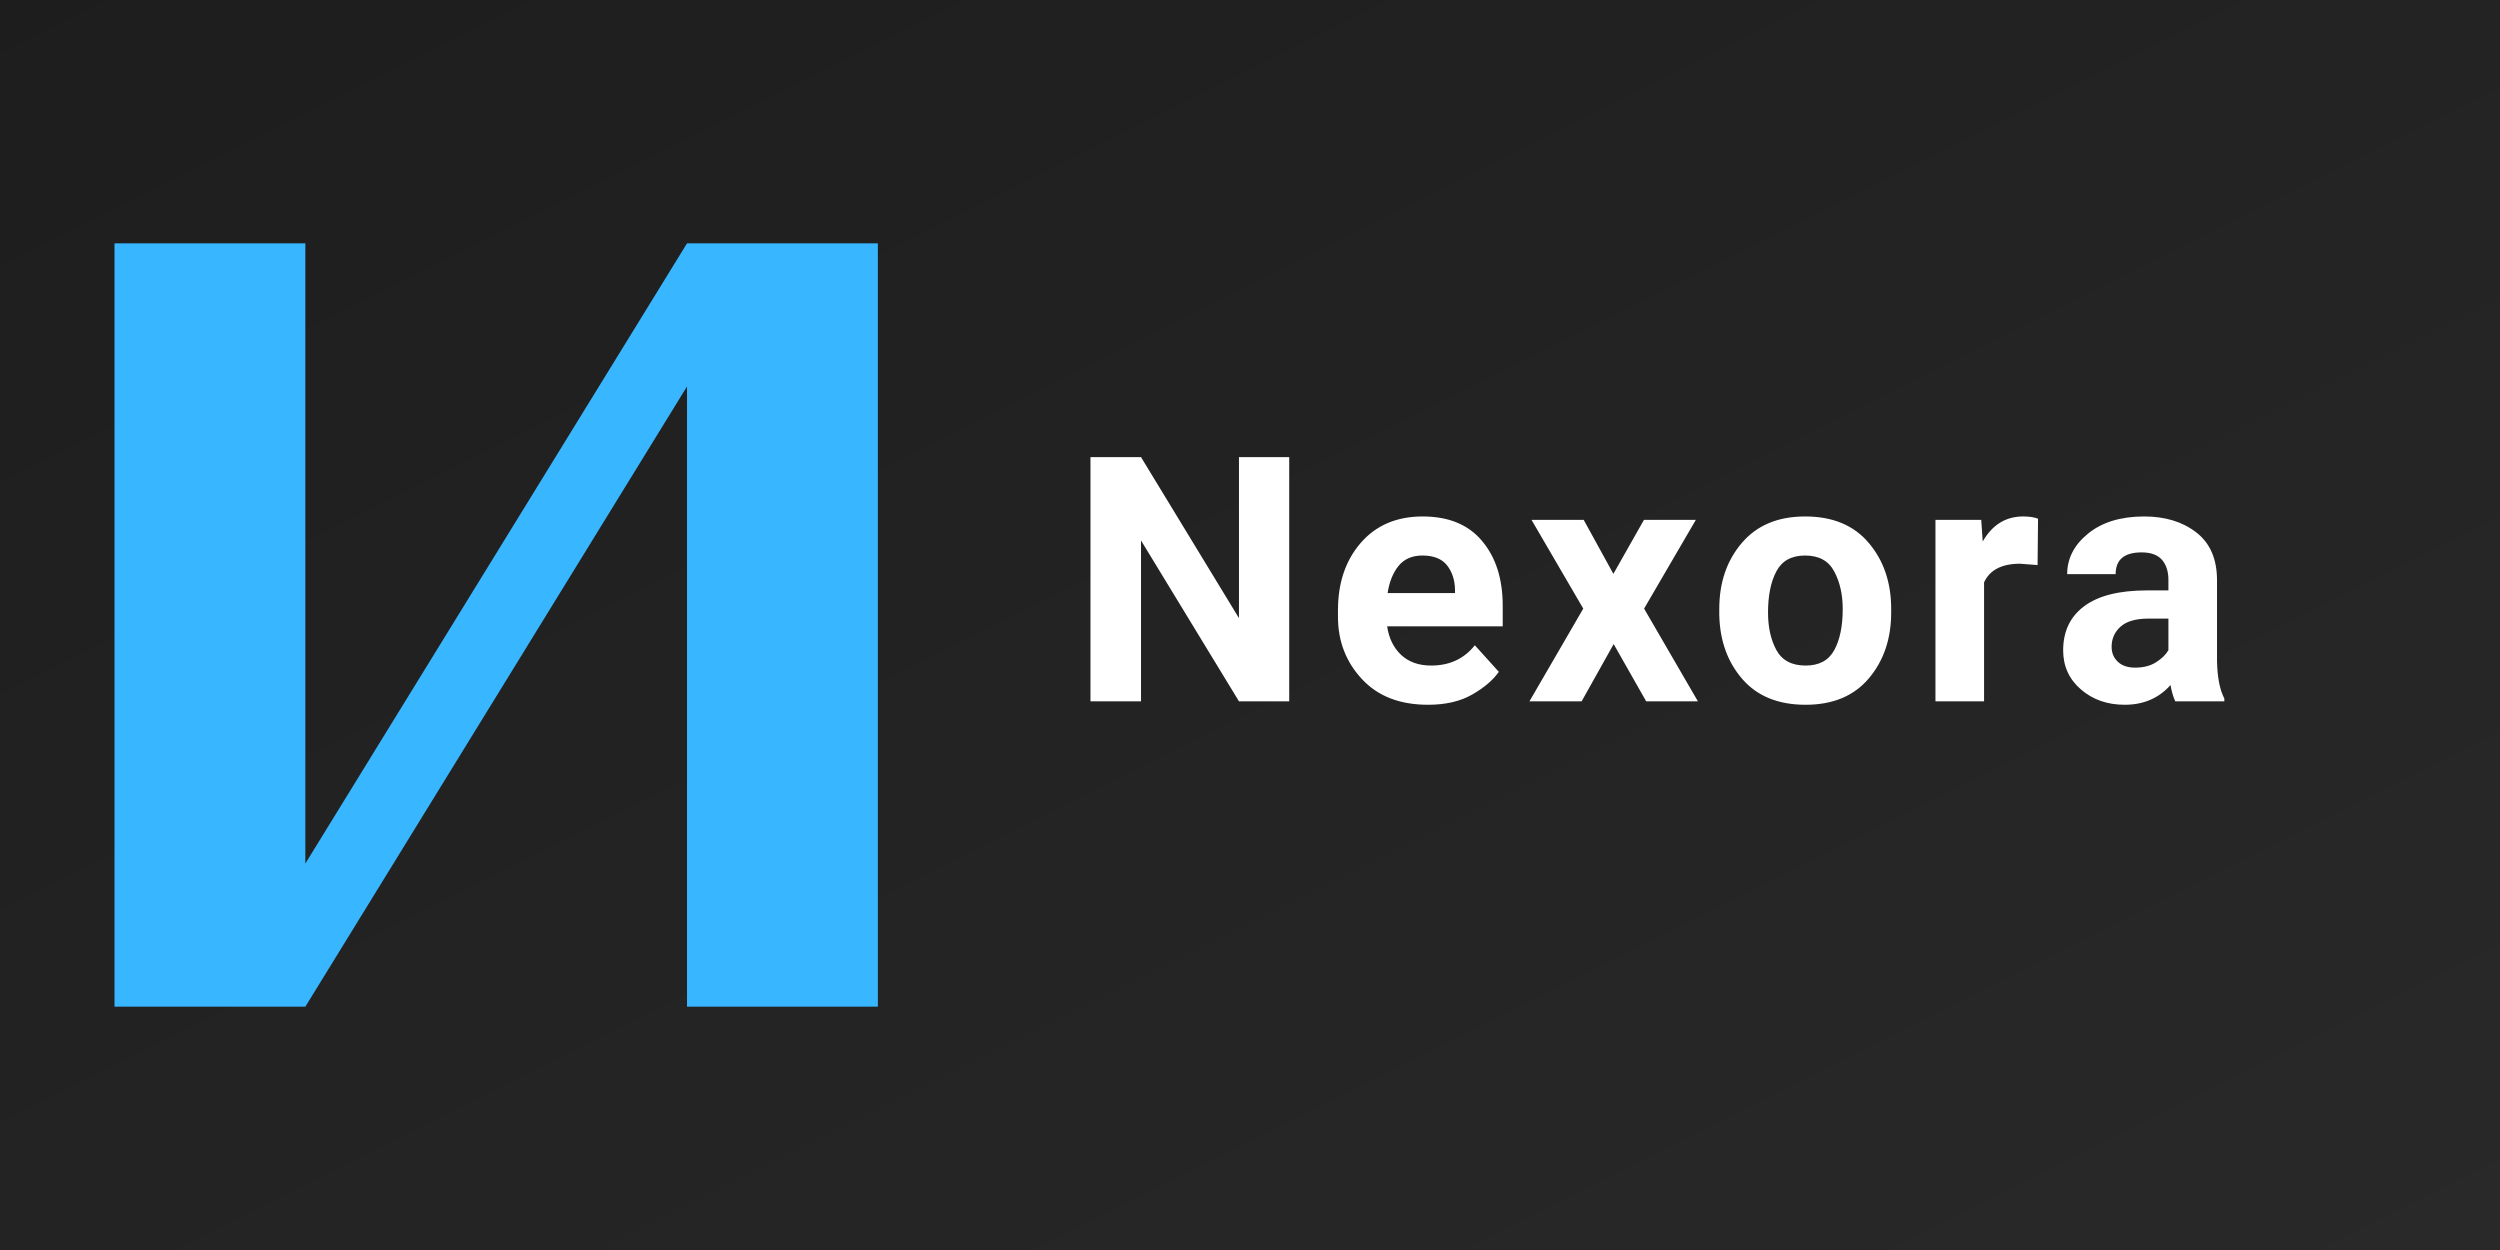
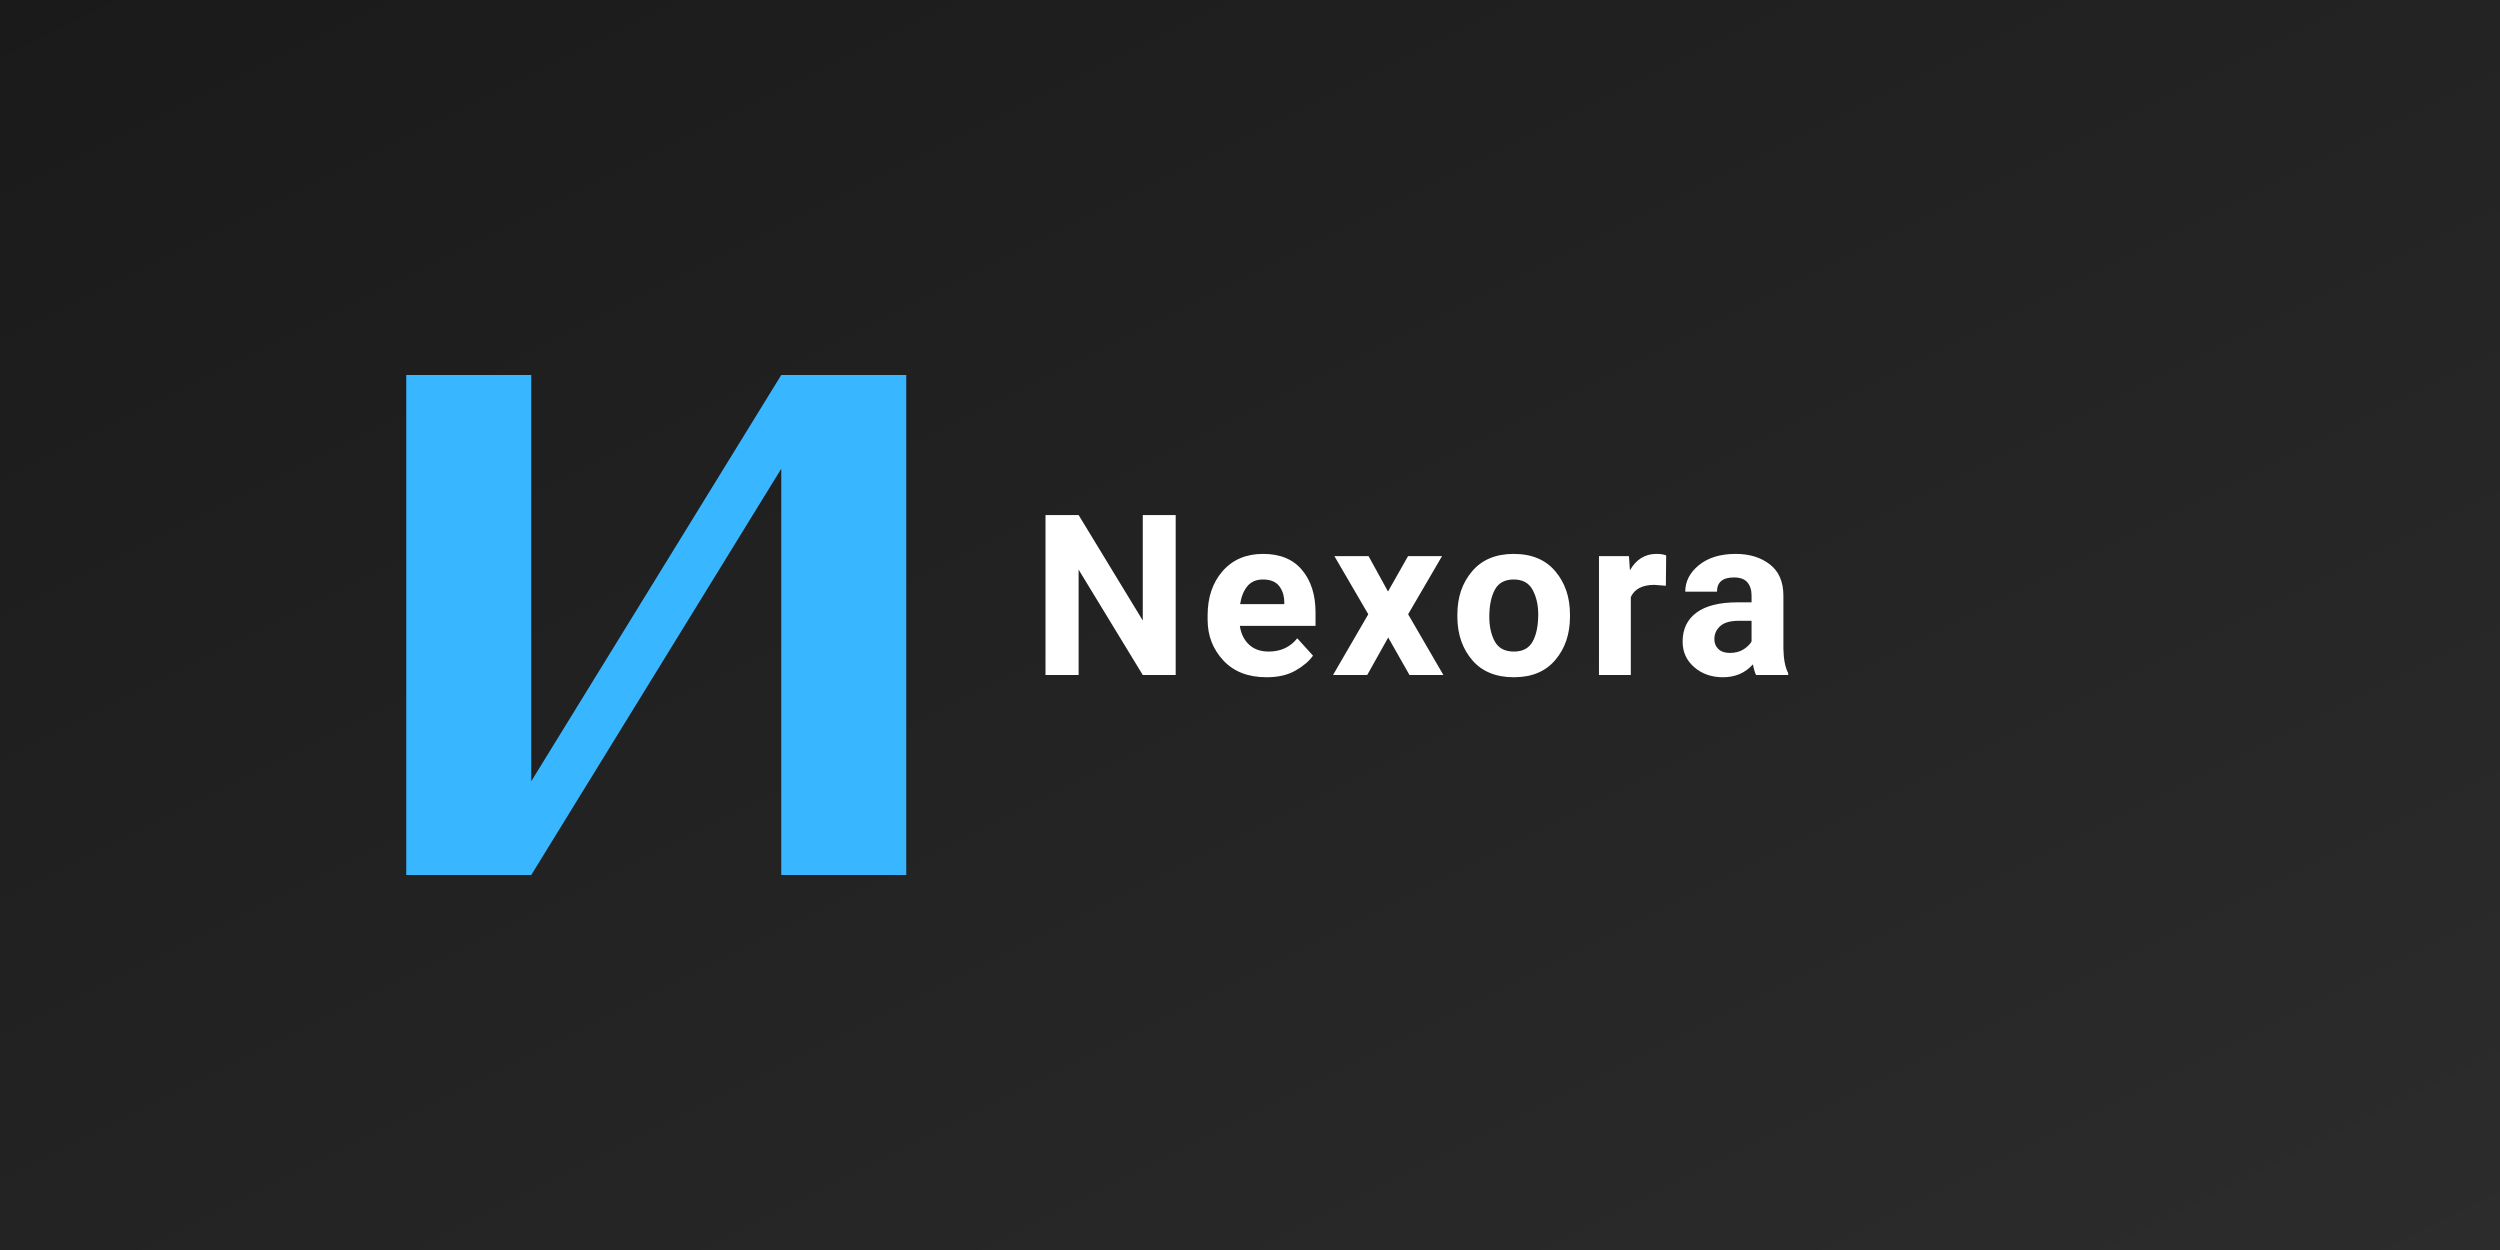
- <svg xmlns="http://www.w3.org/2000/svg" width="1280" height="640" viewBox="53 44.5 262 131" aria-labelledby="bannerTitle">
+ <svg xmlns="http://www.w3.org/2000/svg" width="800" height="400" viewBox="0 0 400 200" aria-labelledby="bannerTitle">
  <defs>
    <linearGradient id="bg-gradient" x1="0%" y1="0%" x2="100%" y2="100%">
      <stop offset="0%" style="stop-color:#1a1a1a; stop-opacity:1" />
      <stop offset="100%" style="stop-color:#2c2c2c; stop-opacity:1" />
    </linearGradient>
  </defs>
  <rect width="400" height="200" fill="url(#bg-gradient)" />
-   <g transform="translate(50 60)">
+   <g transform="translate(50 50)">
    <path d="M 15 10               L 15 90               L 35 90               L 75 25               L 75 90               L 95 90               L 95 10               L 75 10               L 35 75               L 35 10               L 15 10 Z" fill="#38b6ff" />
  </g>
-   <text x="165" y="118" font-family="-apple-system, BlinkMacSystemFont, 'Segoe UI', 'Roboto', 'Helvetica Neue', 'Arial', sans-serif" font-size="36" font-weight="600" fill="#FFFFFF" letter-spacing="1.5">
+   <text x="165" y="108" font-family="-apple-system, BlinkMacSystemFont, 'Segoe UI', 'Roboto', 'Helvetica Neue', 'Arial', sans-serif" font-size="36" font-weight="600" fill="#FFFFFF" letter-spacing="1.5">
    Nexora
  </text>
</svg>
